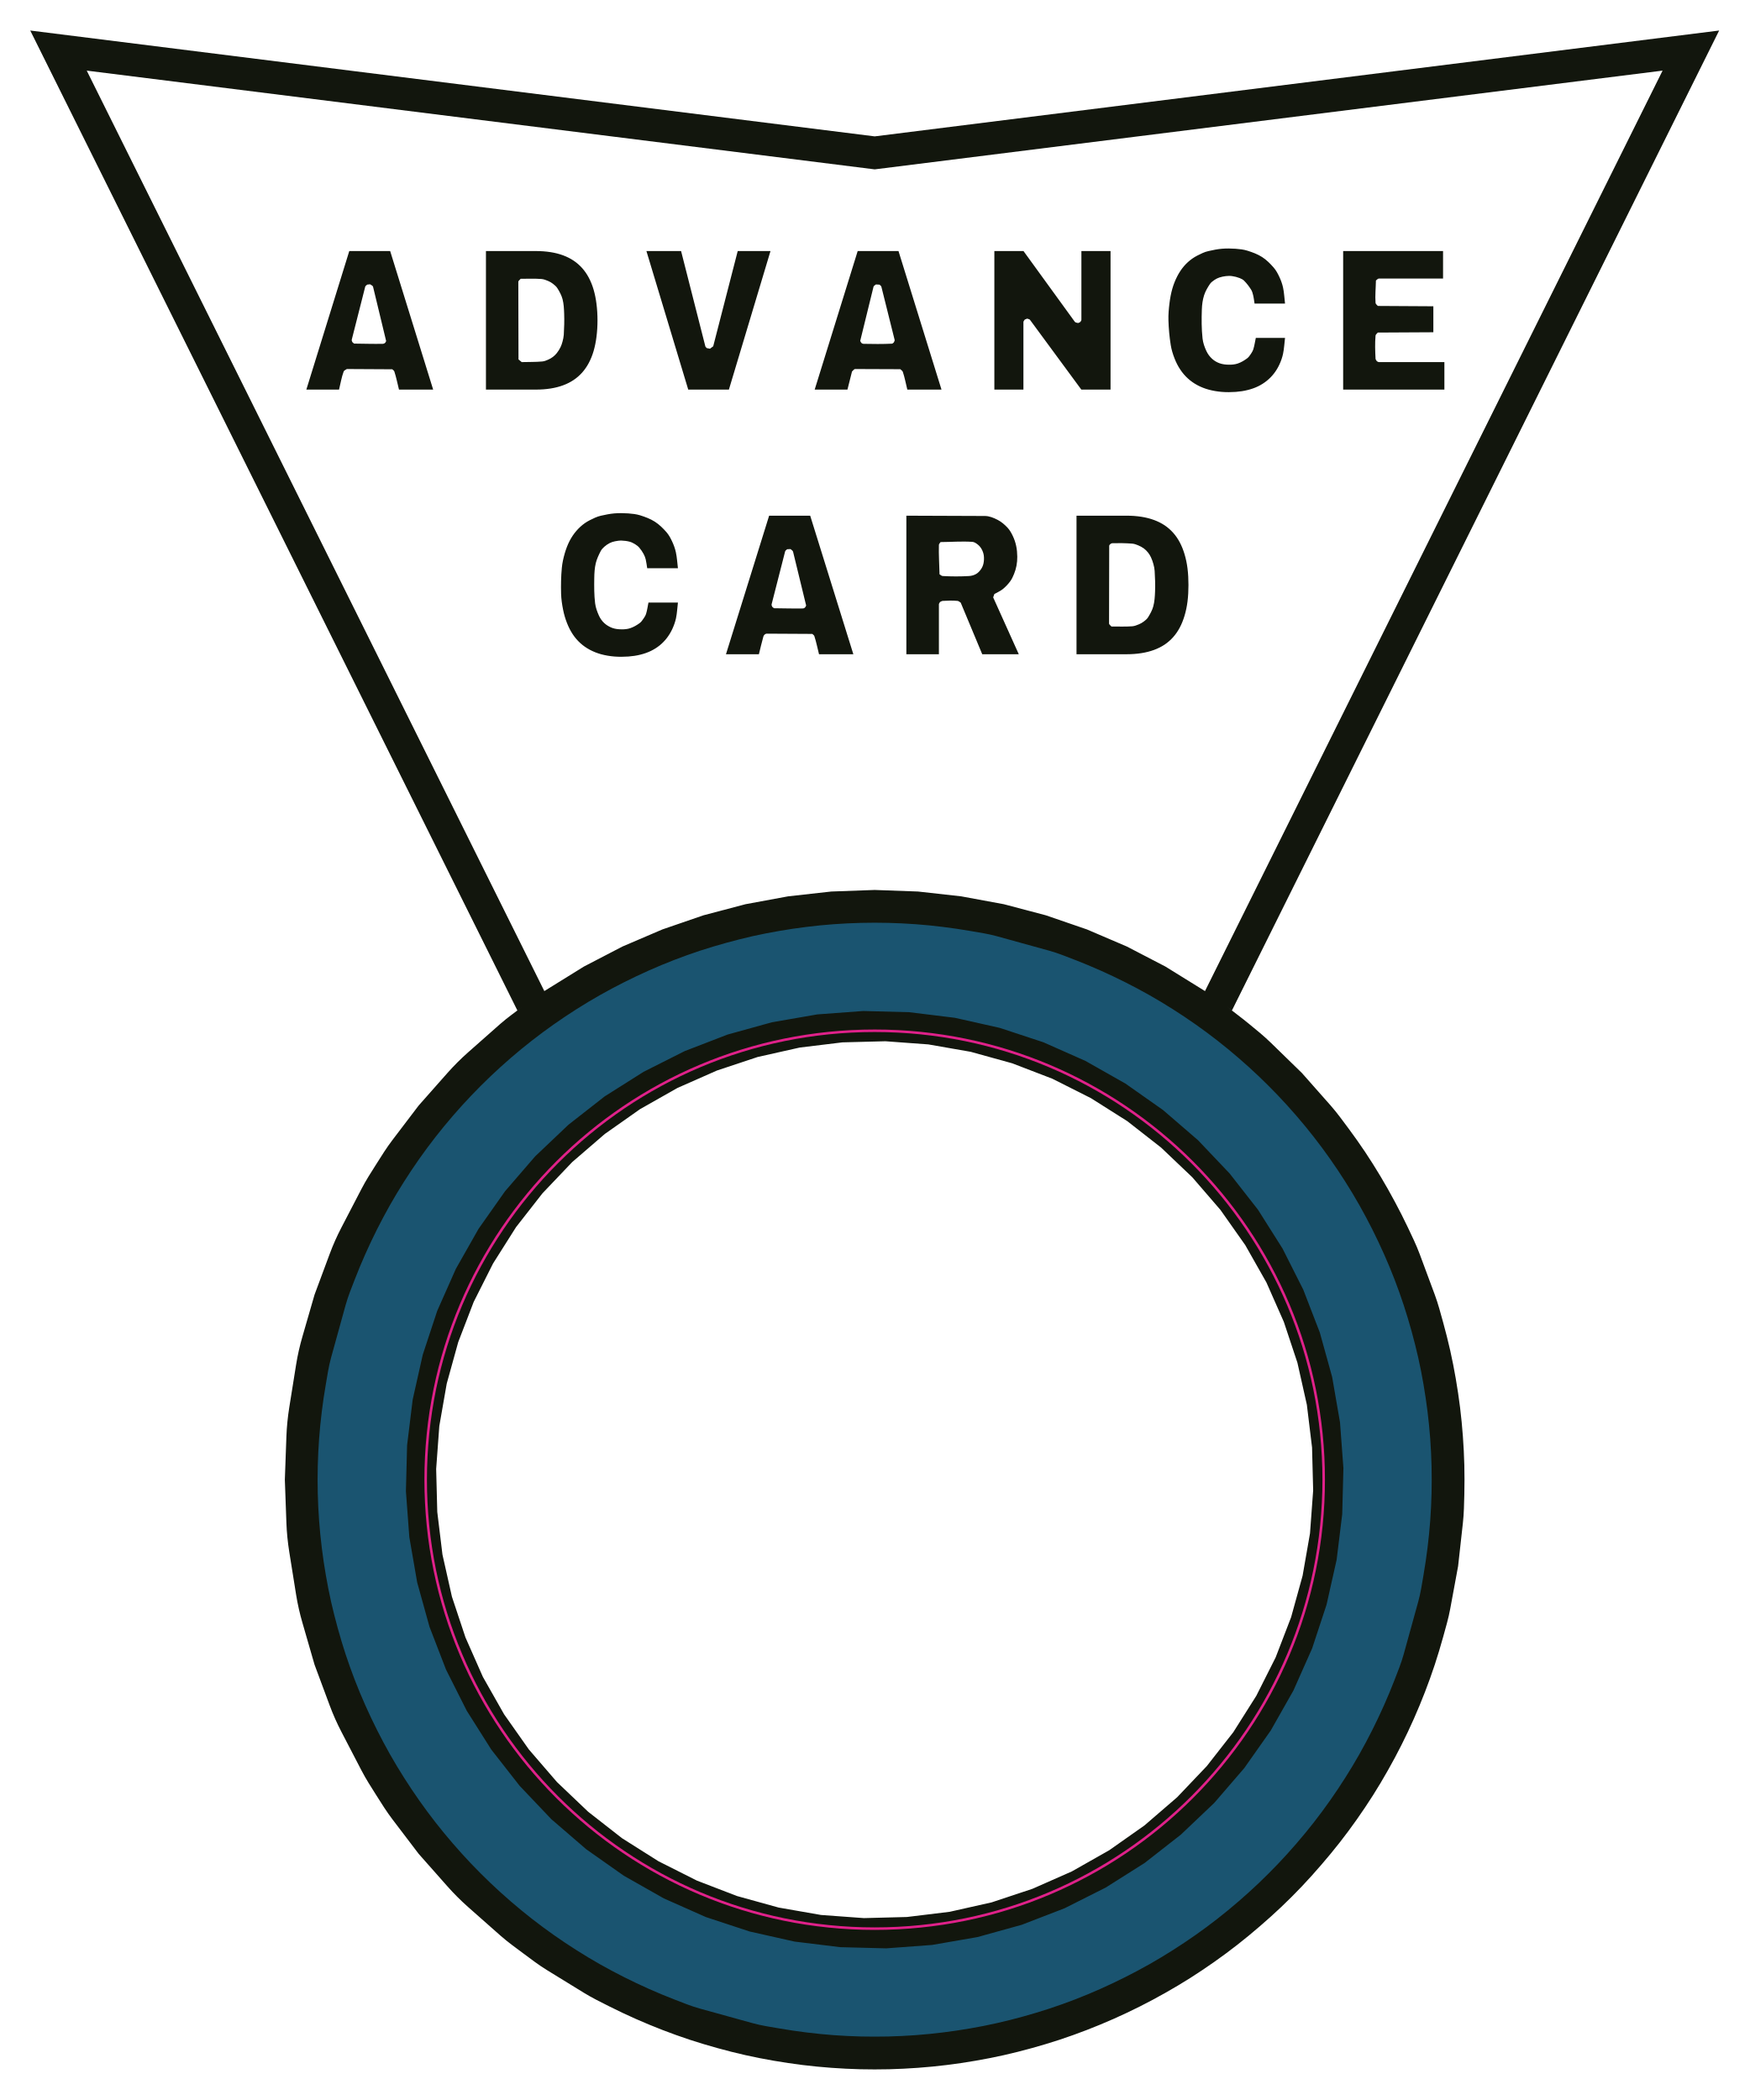
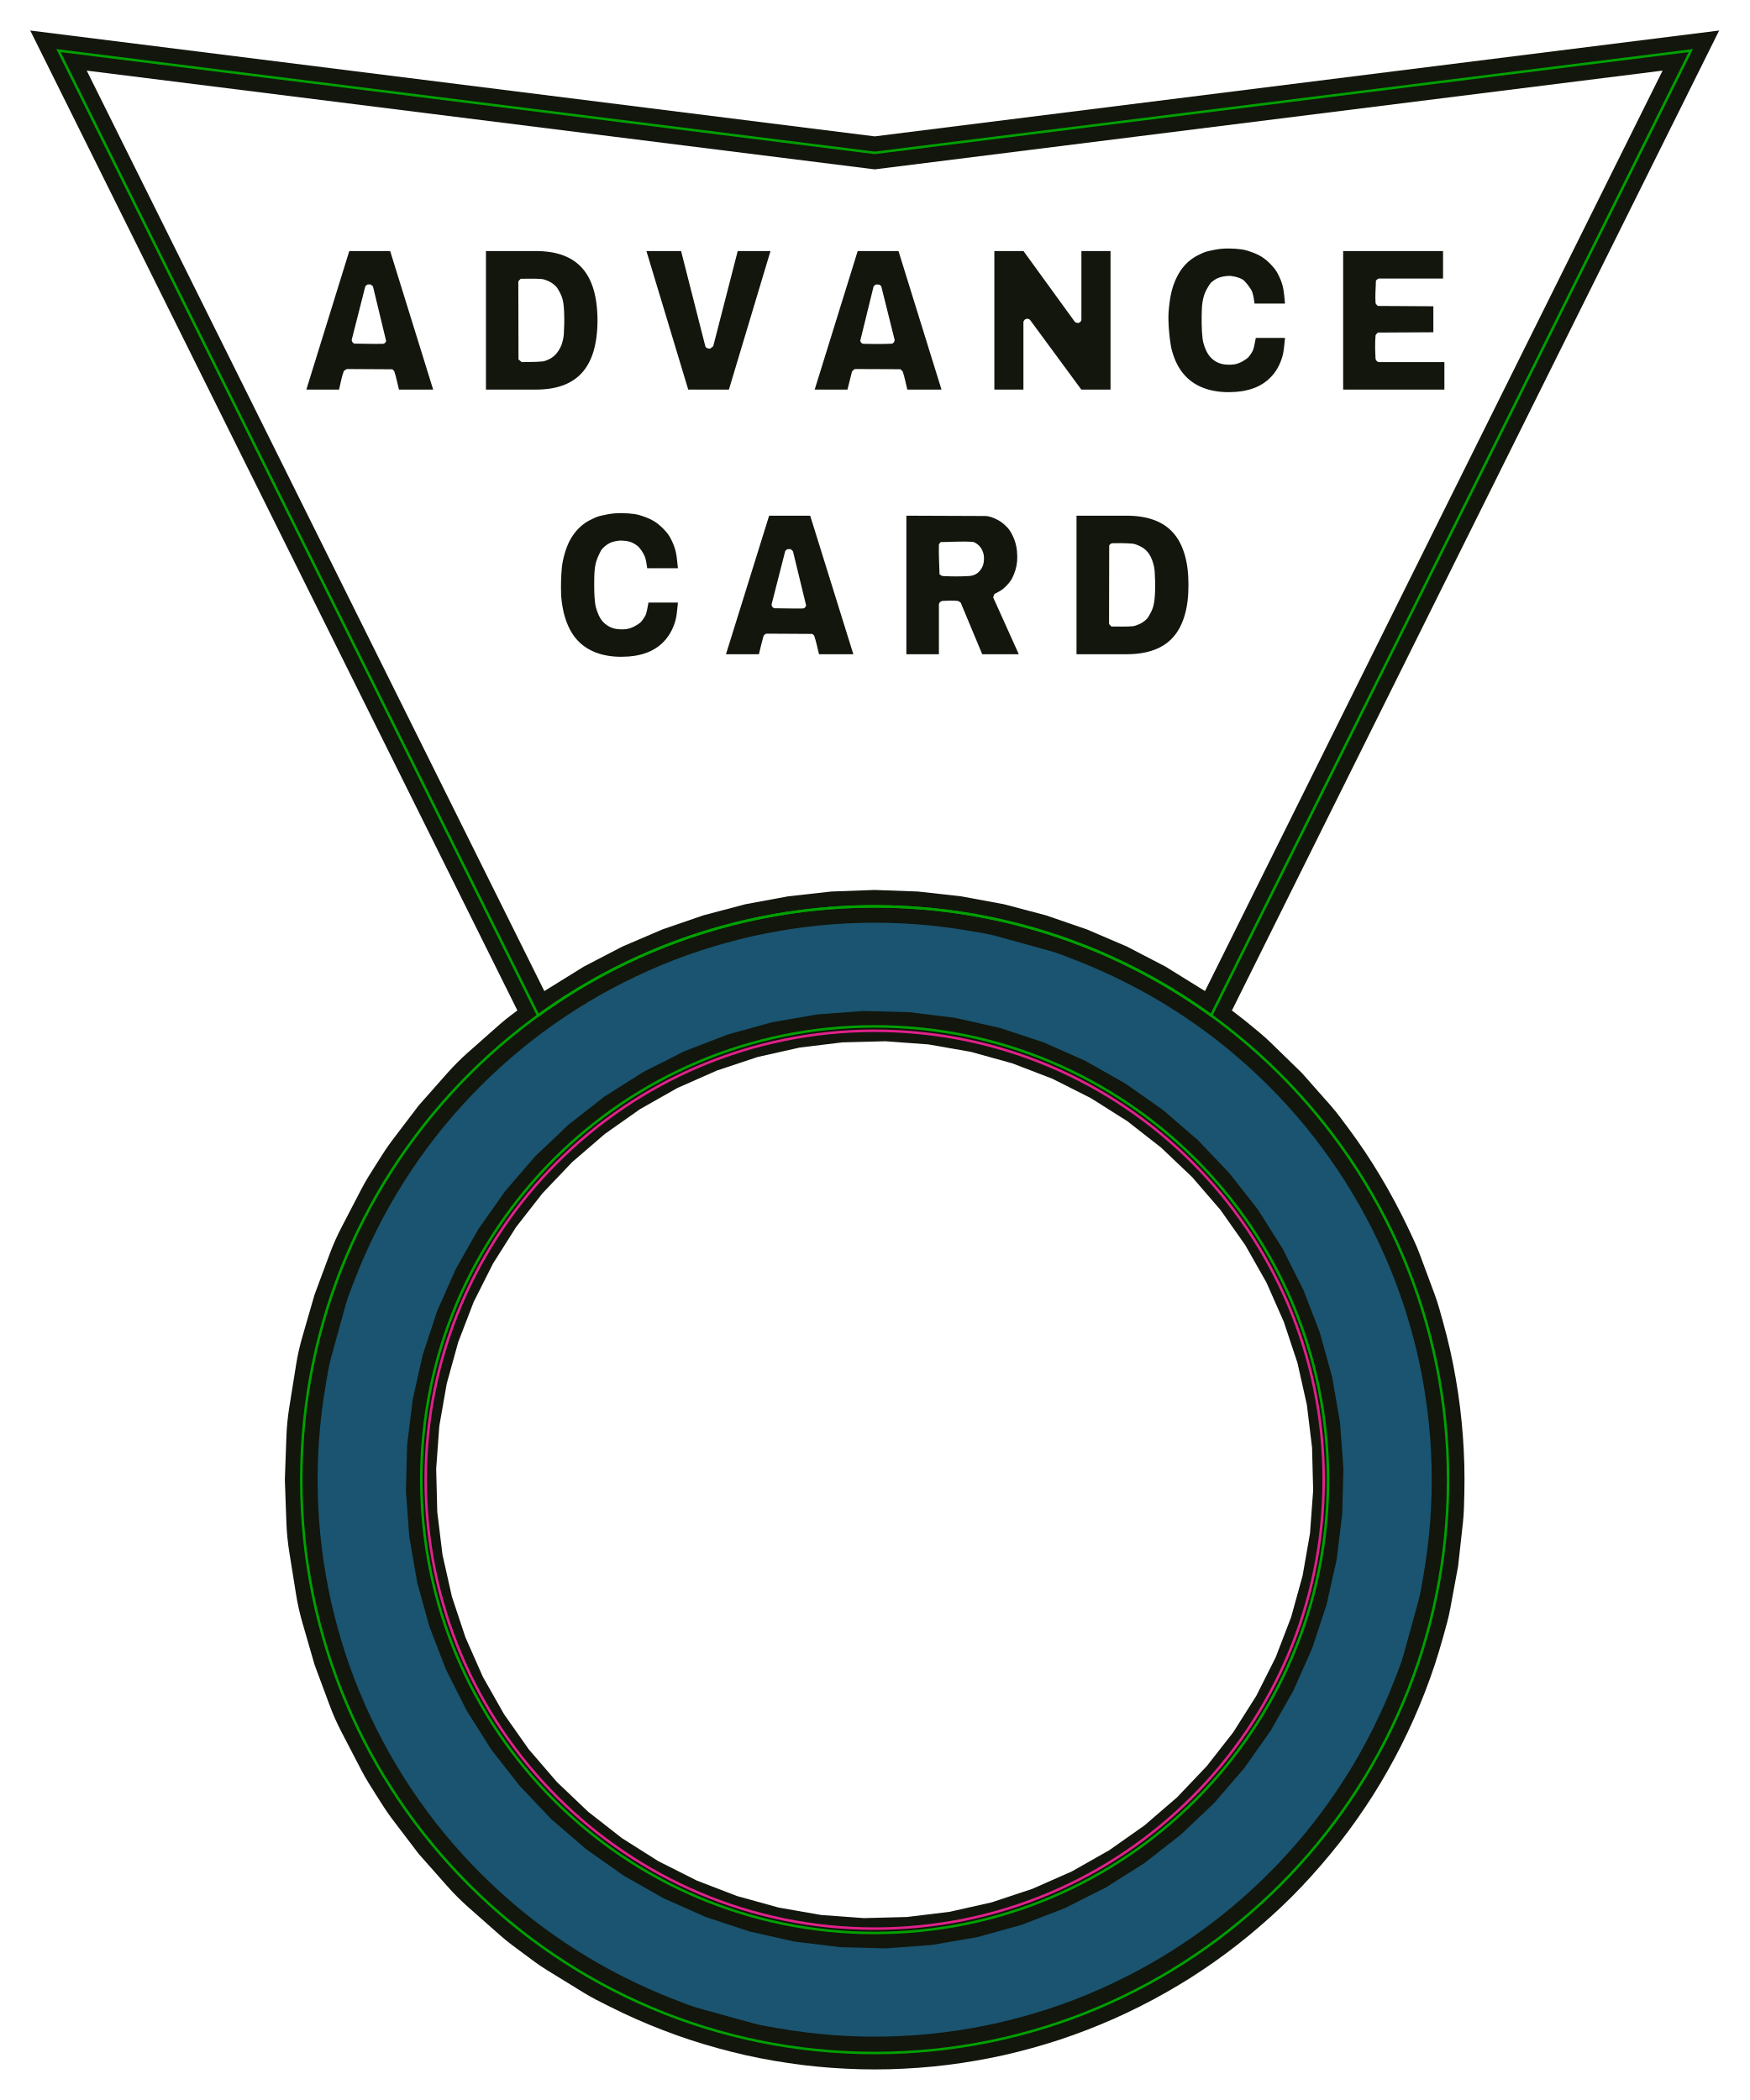
<svg xmlns="http://www.w3.org/2000/svg" width="2.313in" height="2.777in" viewBox="0 0 694.0 833.0">
  <g id="blue">
    <path fill="#1a5470" fill-rule="evenodd" d="M571.91,581.47C571.82,577.79 571.65,574.11 571.38,570.44C571.10,566.76 570.74,563.09 570.28,559.44C569.83,555.79 569.28,552.15 568.66,548.53C568.03,544.90 567.33,541.28 566.53,537.69C565.73,534.09 564.83,530.52 563.84,526.97C562.86,523.42 561.78,519.90 560.62,516.41C559.47,512.91 558.23,509.44 556.91,506.00C555.58,502.57 554.18,499.17 552.69,495.81C551.20,492.44 549.63,489.10 547.97,485.81C546.31,482.53 544.57,479.29 542.75,476.09C540.93,472.89 539.03,469.74 537.06,466.62C535.09,463.52 533.05,460.45 530.94,457.44C528.82,454.43 526.64,451.46 524.38,448.56C522.11,445.66 519.75,442.82 517.34,440.03C514.94,437.25 512.47,434.51 509.94,431.84C507.40,429.18 504.79,426.57 502.12,424.03C499.46,421.49 496.72,419.03 493.94,416.62C491.15,414.22 488.31,411.86 485.41,409.59C482.51,407.33 479.54,405.15 476.53,403.03C473.52,400.92 470.45,398.88 467.34,396.91C464.23,394.94 461.08,393.04 457.88,391.22C454.68,389.40 451.44,387.65 448.16,386.00C444.86,384.34 441.53,382.77 438.16,381.28C434.80,379.79 431.40,378.38 427.97,377.06C424.53,375.74 421.06,374.50 417.56,373.34C414.07,372.19 410.55,371.11 407.00,370.12C403.45,369.14 399.88,368.24 396.28,367.44C392.69,366.64 389.07,365.94 385.44,365.31C381.82,364.69 378.18,364.14 374.53,363.69C370.87,363.23 367.21,362.86 363.53,362.59C359.86,362.32 356.18,362.15 352.50,362.06C348.82,361.97 345.14,361.97 341.47,362.06C337.79,362.15 334.11,362.32 330.44,362.59C326.76,362.86 323.09,363.23 319.44,363.69C315.79,364.14 312.15,364.69 308.53,365.31C304.90,365.94 301.28,366.64 297.69,367.44C294.09,368.24 290.52,369.14 286.97,370.12C283.42,371.11 279.90,372.19 276.41,373.34C272.91,374.50 269.44,375.74 266.00,377.06C262.57,378.38 259.17,379.79 255.81,381.28C252.44,382.77 249.10,384.34 245.81,386.00C242.53,387.65 239.29,389.40 236.09,391.22C232.89,393.04 229.74,394.94 226.62,396.91C223.52,398.88 220.45,400.92 217.44,403.03C214.43,405.15 211.46,407.33 208.56,409.59C205.66,411.86 202.82,414.22 200.03,416.62C197.25,419.03 194.51,421.49 191.84,424.03C189.18,426.57 186.57,429.18 184.03,431.84C181.49,434.51 179.03,437.25 176.62,440.03C174.22,442.82 171.86,445.66 169.59,448.56C167.33,451.46 165.15,454.43 163.03,457.44C160.92,460.45 158.88,463.52 156.91,466.62C154.94,469.74 153.04,472.89 151.22,476.09C149.40,479.29 147.65,482.53 146.00,485.81C144.34,489.10 142.77,492.44 141.28,495.81C139.79,499.17 138.38,502.57 137.06,506.00C135.74,509.44 134.50,512.91 133.34,516.41C132.19,519.90 131.11,523.42 130.12,526.97C129.14,530.52 128.24,534.09 127.44,537.69C126.64,541.28 125.94,544.90 125.31,548.53C124.69,552.15 124.14,555.79 123.69,559.44C123.23,563.09 122.86,566.76 122.59,570.44C122.32,574.11 122.15,577.79 122.06,581.47C121.97,585.14 121.97,588.82 122.06,592.50C122.15,596.18 122.32,599.86 122.59,603.53C122.86,607.21 123.23,610.87 123.69,614.53C124.14,618.18 124.69,621.82 125.31,625.44C125.94,629.07 126.64,632.69 127.44,636.28C128.24,639.88 129.14,643.45 130.12,647.00C131.11,650.55 132.19,654.07 133.34,657.56C134.50,661.06 135.74,664.53 137.06,667.97C138.38,671.40 139.79,674.80 141.28,678.16C142.77,681.53 144.34,684.86 146.00,688.16C147.65,691.44 149.40,694.68 151.22,697.88C153.04,701.08 154.94,704.23 156.91,707.34C158.88,710.45 160.92,713.52 163.03,716.53C165.15,719.54 167.33,722.51 169.59,725.41C171.86,728.31 174.22,731.15 176.62,733.94C179.03,736.72 181.49,739.46 184.03,742.12C186.57,744.79 189.18,747.40 191.84,749.94C194.51,752.47 197.25,754.94 200.03,757.34C202.82,759.75 205.66,762.11 208.56,764.38C211.46,766.64 214.43,768.82 217.44,770.94C220.45,773.05 223.52,775.09 226.62,777.06C229.74,779.03 232.89,780.93 236.09,782.75C239.29,784.57 242.53,786.31 245.81,787.97C249.10,789.63 252.44,791.20 255.81,792.69C259.17,794.18 262.57,795.58 266.00,796.91C269.44,798.23 272.91,799.47 276.41,800.62C279.90,801.78 283.42,802.86 286.97,803.84C290.52,804.83 294.09,805.73 297.69,806.53C301.28,807.33 304.90,808.03 308.53,808.66C312.15,809.28 315.79,809.83 319.44,810.28C323.09,810.74 326.76,811.10 330.44,811.38C334.11,811.65 337.79,811.82 341.47,811.91C345.14,811.99 348.82,811.99 352.50,811.91C356.18,811.82 359.86,811.65 363.53,811.38C367.21,811.10 370.87,810.74 374.53,810.28C378.18,809.83 381.82,809.28 385.44,808.66C389.07,808.03 392.69,807.33 396.28,806.53C399.88,805.73 403.45,804.83 407.00,803.84C410.55,802.86 414.07,801.78 417.56,800.62C421.06,799.47 424.53,798.23 427.97,796.91C431.40,795.58 434.80,794.18 438.16,792.69C441.53,791.20 444.86,789.63 448.16,787.97C451.44,786.31 454.68,784.57 457.88,782.75C461.08,780.93 464.23,779.03 467.34,777.06C470.45,775.09 473.52,773.05 476.53,770.94C479.54,768.82 482.51,766.64 485.41,764.38C488.31,762.11 491.15,759.75 493.94,757.34C496.72,754.94 499.46,752.47 502.12,749.94C504.79,747.40 507.40,744.79 509.94,742.12C512.47,739.46 514.94,736.72 517.34,733.94C519.75,731.15 522.11,728.31 524.38,725.41C526.64,722.51 528.82,719.54 530.94,716.53C533.05,713.52 535.09,710.45 537.06,707.34C539.03,704.23 540.93,701.08 542.75,697.88C544.57,694.68 546.31,691.44 547.97,688.16C549.63,684.86 551.20,681.53 552.69,678.16C554.18,674.80 555.58,671.40 556.91,667.97C558.23,664.53 559.47,661.06 560.62,657.56C561.78,654.07 562.86,650.55 563.84,647.00C564.83,643.45 565.73,639.88 566.53,636.28C567.33,632.69 568.03,629.07 568.66,625.44C569.28,621.82 569.83,618.18 570.28,614.53C570.74,610.87 571.10,607.21 571.38,603.53C571.65,599.86 571.82,596.18 571.91,592.50C571.99,588.82 571.99,585.14 571.91,581.47Z M528.94,591.44L527.62,609.25L524.56,626.88L519.81,644.06L513.38,660.75L505.34,676.69L495.78,691.78L484.78,705.88L472.47,718.81L458.97,730.47L444.34,740.75L428.81,749.56L412.50,756.78L395.53,762.41L378.09,766.31L360.38,768.50L342.53,768.94L324.72,767.62L307.09,764.56L289.91,759.81L273.22,753.38L257.28,745.34L242.19,735.78L228.09,724.78L215.16,712.47L203.50,698.97L193.22,684.34L184.41,668.81L177.19,652.50L171.56,635.53L167.66,618.09L165.47,600.38L165.03,582.53L166.34,564.72L169.41,547.09L174.16,529.91L180.59,513.22L188.62,497.28L198.19,482.19L209.19,468.09L221.50,455.16L235.00,443.50L249.62,433.22L265.16,424.41L281.47,417.19L298.44,411.56L315.88,407.66L333.59,405.47L351.44,405.03L369.25,406.34L386.88,409.41L404.06,414.16L420.75,420.59L436.69,428.62L451.78,438.19L465.88,449.19L478.81,461.50L490.47,475.00L500.75,489.62L509.56,505.16L516.78,521.47L522.41,538.44L526.31,555.88L528.50,573.59L528.94,591.44Z" />
  </g>
  <g id="black">
    <path fill="#12160d" fill-rule="evenodd" d="M121.53,154.47L134.50,154.47C135.11,152.07 135.47,149.59 136.34,147.28C136.53,146.79 137.18,146.64 137.59,146.31L155.62,146.41C155.90,146.70 156.31,146.90 156.44,147.28C157.21,149.63 157.67,152.07 158.28,154.47L171.84,154.47L154.78,99.50L138.56,99.50L121.53,154.47Z M146.84,112.69C147.23,113.02 147.88,113.19 148.00,113.69L153.19,135.22C153.03,135.47 152.95,135.78 152.72,135.97C152.49,136.16 152.18,136.31 151.88,136.31C148.08,136.39 144.29,136.25 140.50,136.22C140.25,136.00 139.92,135.85 139.75,135.56C139.59,135.28 139.48,134.91 139.56,134.59L144.88,113.66C144.97,113.28 145.42,113.09 145.69,112.81L146.84,112.69Z M227.56,103.31C226.28,102.45 224.88,101.76 223.44,101.22C221.83,100.62 220.16,100.21 218.47,99.94C216.53,99.63 214.56,99.50 212.59,99.50L192.78,99.50L192.78,154.47L212.59,154.47C214.56,154.47 216.53,154.34 218.47,154.03C220.16,153.76 221.83,153.35 223.44,152.75C224.88,152.21 226.28,151.52 227.56,150.66C228.80,149.83 229.94,148.83 230.94,147.72C231.96,146.57 232.84,145.29 233.56,143.94C234.36,142.44 234.99,140.85 235.47,139.22C236.01,137.38 236.38,135.49 236.62,133.59C236.90,131.41 237.03,129.20 237.03,127.00C237.03,124.79 236.90,122.57 236.62,120.38C236.38,118.48 236.01,116.59 235.47,114.75C234.99,113.12 234.36,111.53 233.56,110.03C232.84,108.68 231.96,107.39 230.94,106.25C229.94,105.14 228.80,104.14 227.56,103.31Z M215.12,143.31C212.42,143.56 209.69,143.48 206.97,143.56L205.69,142.50L205.62,111.75C205.62,111.23 206.25,110.92 206.56,110.50C209.31,110.53 212.07,110.37 214.81,110.59C215.73,110.67 216.62,111.02 217.47,111.38C218.15,111.66 218.80,112.04 219.38,112.50C220.02,113.01 220.69,113.55 221.12,114.25C221.97,115.60 222.75,117.03 223.16,118.56C223.66,120.45 223.74,122.43 223.81,124.38C223.91,127.16 223.82,129.94 223.66,132.72C223.60,133.63 223.39,134.53 223.16,135.41C222.95,136.19 222.70,136.96 222.34,137.69C221.94,138.51 221.44,139.28 220.88,140.00C220.44,140.55 219.93,141.04 219.38,141.47C218.79,141.92 218.15,142.30 217.47,142.59C216.72,142.92 215.94,143.24 215.12,143.31Z M273.03,154.47L289.16,154.47L305.66,99.50L292.66,99.50L282.94,137.28L281.66,138.25L280.38,138.00C280.19,137.76 279.89,137.58 279.81,137.28L270.19,99.50L256.44,99.50L273.03,154.47Z M231.66,790.59C234.92,792.60 238.36,794.28 241.78,796.00C245.20,797.72 248.66,799.36 252.16,800.91C255.66,802.46 259.20,803.93 262.78,805.31C266.35,806.69 269.96,807.99 273.59,809.19C277.22,810.38 280.88,811.48 284.56,812.50C288.26,813.52 291.98,814.47 295.72,815.31C299.45,816.15 303.20,816.88 306.97,817.53C310.75,818.18 314.54,818.75 318.34,819.22C322.15,819.69 325.96,820.06 329.78,820.34C333.60,820.62 337.42,820.81 341.25,820.91C345.07,821.00 348.90,821.00 352.72,820.91C356.55,820.81 360.37,820.62 364.19,820.34C368.01,820.06 371.82,819.69 375.62,819.22C379.43,818.75 383.22,818.18 387.00,817.53C390.77,816.88 394.52,816.15 398.25,815.31C401.99,814.47 405.71,813.52 409.41,812.50C413.09,811.48 416.75,810.38 420.38,809.19C424.01,807.99 427.62,806.69 431.19,805.31C434.76,803.93 438.31,802.46 441.81,800.91C445.31,799.36 448.77,797.72 452.19,796.00C455.61,794.28 458.98,792.48 462.31,790.59C465.65,788.71 468.95,786.74 472.19,784.69C475.42,782.64 478.59,780.51 481.72,778.31C484.85,776.11 487.92,773.83 490.94,771.47C493.96,769.11 496.91,766.66 499.81,764.16C502.71,761.66 505.57,759.10 508.34,756.47C511.12,753.83 513.83,751.12 516.47,748.34C519.10,745.57 521.66,742.71 524.16,739.81C526.66,736.91 529.11,733.96 531.47,730.94C533.83,727.92 536.11,724.85 538.31,721.72C540.51,718.59 542.64,715.42 544.69,712.19C546.74,708.95 548.71,705.65 550.59,702.31C552.48,698.98 554.28,695.61 556.00,692.19C557.72,688.77 559.36,685.31 560.91,681.81C562.46,678.31 563.93,674.76 565.31,671.19C566.69,667.62 567.99,664.01 569.19,660.38C570.38,656.75 571.48,653.09 572.50,649.41C573.52,645.71 574.62,642.02 575.31,638.25L578.44,621.31L580.34,604.19C580.77,600.38 580.81,596.55 580.91,592.72C581.00,588.90 581.00,585.07 580.91,581.25C580.81,577.42 580.62,573.60 580.34,569.78C580.06,565.96 579.69,562.15 579.22,558.34C578.75,554.54 578.18,550.75 577.53,546.97C576.88,543.20 576.15,539.45 575.31,535.72C574.47,531.98 573.52,528.26 572.50,524.56C571.48,520.88 570.52,517.17 569.19,513.59L563.19,497.44C561.85,493.85 560.17,490.40 558.53,486.94C556.89,483.48 555.15,480.06 553.34,476.69C551.54,473.31 549.65,469.98 547.69,466.69C545.72,463.40 543.69,460.15 541.56,456.97C539.44,453.79 537.22,450.67 534.94,447.59C532.65,444.52 530.41,441.40 527.88,438.53L516.47,425.62L504.12,413.59C501.39,410.92 498.40,408.52 495.44,406.09C492.48,403.66 489.40,401.39 486.38,399.03L488.72,400.81L682.00,12.00L347.00,54.00L12.00,12.00L205.25,400.81L207.59,399.03C204.57,401.39 201.40,403.56 198.53,406.09L185.62,417.50C182.76,420.04 180.04,422.76 177.50,425.62L166.09,438.53L155.66,452.25C153.34,455.29 151.33,458.55 149.28,461.78C147.23,465.02 145.14,468.25 143.38,471.66L135.44,486.94C133.67,490.34 132.11,493.85 130.78,497.44L124.78,513.59L120.00,530.12C118.93,533.81 118.07,537.56 117.47,541.34L114.75,558.34C114.15,562.13 113.76,565.95 113.62,569.78L113.00,587.00L113.62,604.19C113.76,608.02 114.15,611.84 114.75,615.62L117.47,632.62C118.07,636.41 118.93,640.16 120.00,643.84L124.78,660.38L130.78,676.53C132.11,680.12 133.67,683.63 135.44,687.03L143.38,702.31C145.14,705.72 147.23,708.95 149.28,712.19C151.33,715.42 153.34,718.68 155.66,721.72L166.09,735.44L177.50,748.34C180.04,751.21 182.76,753.93 185.62,756.47L198.53,767.88C201.40,770.41 204.52,772.65 207.59,774.94C210.67,777.22 213.71,779.56 216.97,781.56L231.66,790.59Z M659.56,27.91L478.03,393.12L462.31,383.38L447.03,375.44L431.19,368.66L414.91,363.06L398.25,358.66L381.31,355.53L364.19,353.62L347.00,353.00L329.78,353.62L312.66,355.53L295.72,358.66L279.06,363.06L262.78,368.66L246.94,375.44L231.66,383.38L215.94,393.12L34.41,27.91L347.00,67.09L659.56,27.91Z M566.31,614.03C565.87,617.63 565.33,621.21 564.72,624.78C564.11,628.34 563.59,631.93 562.62,635.41L556.84,656.31C555.88,659.80 554.49,663.16 553.19,666.53C551.89,669.90 550.50,673.23 549.03,676.53C547.56,679.84 546.00,683.11 544.38,686.34C542.75,689.57 541.06,692.76 539.28,695.91C537.50,699.06 535.63,702.16 533.69,705.22C531.75,708.28 529.74,711.29 527.66,714.25C525.58,717.20 523.44,720.10 521.22,722.94C518.99,725.80 516.68,728.60 514.31,731.34C511.95,734.08 509.52,736.76 507.03,739.38C504.54,741.99 501.99,744.54 499.38,747.03C496.76,749.52 494.08,751.95 491.34,754.31C488.60,756.68 485.80,758.99 482.94,761.22C480.10,763.44 477.20,765.58 474.25,767.66C471.29,769.74 468.28,771.75 465.22,773.69C462.16,775.63 459.06,777.50 455.91,779.28C452.76,781.06 449.57,782.75 446.34,784.38C443.11,786.00 439.84,787.56 436.53,789.03C433.23,790.50 429.90,791.89 426.53,793.19C423.16,794.49 419.75,795.71 416.31,796.84C412.88,797.97 409.42,799.01 405.94,799.97C402.45,800.93 398.94,801.83 395.41,802.62C391.88,803.42 388.34,804.11 384.78,804.72C381.21,805.33 377.63,805.87 374.03,806.31C370.45,806.75 366.85,807.11 363.25,807.38C359.64,807.64 356.02,807.82 352.41,807.91C348.79,807.99 345.18,807.99 341.56,807.91C337.94,807.82 334.33,807.64 330.72,807.38C327.12,807.11 323.52,806.75 319.94,806.31C316.34,805.87 312.76,805.33 309.19,804.72C305.63,804.11 302.04,803.59 298.56,802.62L277.66,796.84C274.17,795.88 270.81,794.49 267.44,793.19C264.07,791.89 260.74,790.50 257.44,789.03C254.13,787.56 250.86,786.00 247.62,784.38C244.40,782.75 241.21,781.06 238.06,779.28C234.91,777.50 231.81,775.63 228.75,773.69C225.69,771.75 222.68,769.74 219.72,767.66C216.77,765.58 213.87,763.44 211.03,761.22C208.17,758.99 205.37,756.68 202.62,754.31C199.89,751.95 197.21,749.52 194.59,747.03C191.98,744.54 189.43,741.99 186.94,739.38C184.45,736.76 182.02,734.08 179.66,731.34C177.29,728.60 174.98,725.80 172.75,722.94C170.53,720.10 168.39,717.20 166.31,714.25C164.23,711.29 162.22,708.28 160.28,705.22C158.34,702.16 156.47,699.06 154.69,695.91C152.91,692.76 151.22,689.57 149.59,686.34C147.97,683.11 146.41,679.84 144.94,676.53C143.47,673.23 142.08,669.90 140.78,666.53C139.48,663.16 138.26,659.75 137.12,656.31C136.00,652.88 134.96,649.42 134.00,645.94C133.04,642.45 132.14,638.94 131.34,635.41C130.55,631.88 129.86,628.34 129.25,624.78C128.63,621.21 128.10,617.63 127.66,614.03C127.21,610.45 126.86,606.85 126.59,603.25C126.33,599.64 126.15,596.02 126.06,592.41C125.97,588.79 125.97,585.18 126.06,581.56C126.15,577.94 126.33,574.33 126.59,570.72C126.86,567.12 127.21,563.52 127.66,559.94C128.10,556.34 128.63,552.76 129.25,549.19C129.86,545.63 130.38,542.04 131.34,538.56L137.12,517.66C138.09,514.17 139.48,510.81 140.78,507.44C142.08,504.07 143.47,500.74 144.94,497.44C146.41,494.13 147.97,490.86 149.59,487.62C151.22,484.40 152.91,481.21 154.69,478.06C156.47,474.91 158.34,471.81 160.28,468.75C162.22,465.69 164.23,462.68 166.31,459.72C168.39,456.77 170.53,453.87 172.75,451.03C174.98,448.17 177.29,445.37 179.66,442.62C182.02,439.89 184.45,437.21 186.94,434.59C189.43,431.98 191.98,429.43 194.59,426.94C197.21,424.45 199.89,422.02 202.62,419.66C205.37,417.29 208.17,414.98 211.03,412.75C213.87,410.53 216.77,408.39 219.72,406.31C222.68,404.23 225.69,402.22 228.75,400.28C231.81,398.34 234.91,396.47 238.06,394.69C241.21,392.91 244.40,391.22 247.62,389.59C250.86,387.97 254.13,386.41 257.44,384.94C260.74,383.47 264.07,382.08 267.44,380.78C270.81,379.48 274.22,378.26 277.66,377.12C281.09,376.00 284.55,374.96 288.03,374.00C291.52,373.04 295.03,372.14 298.56,371.34C302.08,370.55 305.63,369.86 309.19,369.25C312.76,368.63 316.34,368.10 319.94,367.66C323.52,367.21 327.12,366.86 330.72,366.59C334.33,366.33 337.94,366.15 341.56,366.06C345.18,365.97 348.79,365.97 352.41,366.06C356.02,366.15 359.64,366.33 363.25,366.59C366.85,366.86 370.45,367.21 374.03,367.66C377.63,368.10 381.21,368.63 384.78,369.25C388.34,369.86 391.93,370.38 395.41,371.34L416.31,377.12C419.80,378.09 423.16,379.48 426.53,380.78C429.90,382.08 433.23,383.47 436.53,384.94C439.84,386.41 443.11,387.97 446.34,389.59C449.57,391.22 452.76,392.91 455.91,394.69C459.06,396.47 462.16,398.34 465.22,400.28C468.28,402.22 471.29,404.23 474.25,406.31C477.20,408.39 480.10,410.53 482.94,412.75C485.80,414.98 488.60,417.29 491.34,419.66C494.08,422.02 496.76,424.45 499.38,426.94C501.99,429.43 504.54,431.98 507.03,434.59C509.52,437.21 511.95,439.89 514.31,442.62C516.68,445.37 518.99,448.17 521.22,451.03C523.44,453.87 525.58,456.77 527.66,459.72C529.74,462.68 531.75,465.69 533.69,468.75C535.63,471.81 537.50,474.91 539.28,478.06C541.06,481.21 542.75,484.40 544.38,487.62C546.00,490.86 547.56,494.13 549.03,497.44C550.50,500.74 551.89,504.07 553.19,507.44C554.49,510.81 555.71,514.22 556.84,517.66C557.97,521.09 559.01,524.55 559.97,528.03C560.93,531.52 561.83,535.03 562.62,538.56C563.42,542.08 564.11,545.63 564.72,549.19C565.33,552.76 565.87,556.34 566.31,559.94C566.75,563.52 567.11,567.12 567.38,570.72C567.64,574.33 567.82,577.94 567.91,581.56C567.99,585.18 567.99,588.79 567.91,592.41C567.82,596.02 567.64,599.64 567.38,603.25C567.11,606.85 566.75,610.45 566.31,614.03Z M288.00,259.47L301.06,259.47C301.66,257.12 302.17,254.76 302.84,252.44C302.93,252.14 303.11,251.86 303.34,251.66C303.57,251.46 303.86,251.31 304.16,251.31L322.25,251.41C322.52,251.70 322.94,251.90 323.06,252.28C323.84,254.63 324.29,257.07 324.91,259.47L338.53,259.47L321.41,204.50L305.12,204.50L288.00,259.47Z M313.62,217.75C313.96,218.10 314.51,218.34 314.62,218.81L319.81,240.16C319.64,240.44 319.53,240.78 319.28,241.00C319.07,241.19 318.78,241.31 318.50,241.31C314.69,241.38 310.88,241.25 307.06,241.22C306.81,241.00 306.48,240.85 306.31,240.56C306.15,240.28 306.04,239.91 306.12,239.59L311.47,218.66C311.57,218.28 312.01,218.09 312.28,217.81L313.62,217.75Z M259.78,206.88C257.99,205.73 255.94,204.98 253.91,204.34C252.41,203.88 250.82,203.71 249.25,203.59C247.41,203.46 245.56,203.44 243.72,203.59C241.94,203.74 240.18,204.11 238.44,204.50C237.63,204.68 236.84,204.94 236.09,205.28C234.69,205.93 233.26,206.58 232.00,207.47C230.75,208.35 229.62,209.40 228.62,210.56C227.59,211.76 226.70,213.09 225.97,214.50C225.17,216.05 224.55,217.70 224.06,219.38C223.51,221.28 223.06,223.24 222.88,225.22C222.56,228.63 222.49,232.07 222.59,235.50C222.66,237.61 222.96,239.71 223.38,241.78C223.74,243.60 224.26,245.40 224.94,247.12C225.55,248.67 226.30,250.18 227.22,251.56C228.07,252.84 229.08,254.03 230.22,255.06C231.35,256.09 232.62,256.97 233.97,257.69C235.38,258.45 236.89,259.04 238.44,259.47C240.16,259.94 241.94,260.23 243.72,260.38C245.58,260.53 247.45,260.51 249.31,260.38C250.93,260.26 252.55,260.02 254.12,259.62C255.53,259.27 256.91,258.79 258.22,258.16C259.45,257.56 260.62,256.83 261.69,255.97C262.74,255.12 263.70,254.13 264.53,253.06C265.38,251.96 266.10,250.76 266.69,249.50C267.32,248.14 267.84,246.72 268.16,245.25C268.60,243.19 268.68,241.06 268.94,238.97L257.25,238.97C256.94,240.45 256.76,241.96 256.31,243.41C256.10,244.11 255.70,244.74 255.28,245.34C254.84,245.99 254.38,246.67 253.75,247.12C252.62,247.95 251.39,248.67 250.06,249.12C248.94,249.51 247.72,249.61 246.53,249.59C245.30,249.58 244.03,249.45 242.88,249.03C241.71,248.60 240.60,247.94 239.69,247.09C238.81,246.29 238.12,245.27 237.62,244.19C236.91,242.63 236.31,240.98 236.09,239.28C235.68,235.96 235.70,232.60 235.75,229.25C235.78,227.28 235.89,225.29 236.34,223.38C236.75,221.68 237.51,220.08 238.31,218.53C238.65,217.88 239.17,217.33 239.72,216.84C240.36,216.27 241.08,215.77 241.84,215.38C242.51,215.03 243.24,214.81 243.97,214.66C244.85,214.47 245.76,214.35 246.66,214.38C247.73,214.41 248.81,214.56 249.84,214.84C250.59,215.05 251.28,215.41 251.94,215.81C252.54,216.19 253.13,216.62 253.59,217.16C254.27,217.94 254.85,218.81 255.34,219.72C255.71,220.38 255.97,221.11 256.16,221.84C256.44,222.99 256.55,224.18 256.75,225.34L268.94,225.34C268.67,223.23 268.58,221.08 268.12,219.00C267.80,217.51 267.27,216.07 266.62,214.69C266.02,213.40 265.34,212.13 264.41,211.06C263.04,209.50 261.53,208.00 259.78,206.88Z M323.19,154.47L336.19,154.47L338.00,147.28C338.43,146.96 338.75,146.31 339.28,146.31L357.16,146.38C357.49,146.73 358.00,146.98 358.16,147.44C358.94,149.72 359.34,152.12 359.94,154.47L373.50,154.47L356.44,99.50L340.25,99.50L323.19,154.47Z M347.50,112.75L348.94,112.84C349.18,113.12 349.57,113.33 349.66,113.69L354.91,134.75C354.99,135.09 354.70,135.42 354.59,135.75C354.34,135.92 354.14,136.24 353.84,136.25C350.09,136.43 346.32,136.39 342.56,136.31C342.28,136.31 341.99,136.19 341.78,136.00C341.53,135.78 341.43,135.44 341.25,135.16L346.53,113.66C346.64,113.23 347.18,113.05 347.50,112.75Z M394.47,154.47L406.00,154.47L406.00,127.69C406.00,127.31 406.35,127.02 406.53,126.69L407.47,126.31C407.85,126.48 408.38,126.47 408.62,126.81L428.97,154.47L440.56,154.47L440.56,99.50L429.00,99.50L429.00,126.72C429.00,127.05 428.80,127.39 428.56,127.62C428.33,127.86 427.98,127.92 427.69,128.06C427.25,127.90 426.65,127.94 426.38,127.56L406.03,99.50L394.47,99.50L394.47,154.47Z M532.84,99.50L532.84,154.47L573.00,154.47L573.00,143.56L547.03,143.56C546.74,143.56 546.49,143.33 546.22,143.22C546.04,142.89 545.71,142.60 545.69,142.22C545.53,139.17 545.42,136.10 545.69,133.06C545.73,132.56 546.29,132.25 546.59,131.84L568.62,131.72L568.62,121.41L546.59,121.28C546.29,120.88 545.73,120.57 545.69,120.06C545.47,117.11 545.79,114.15 545.84,111.19C546.24,110.93 546.56,110.41 547.03,110.41L572.47,110.41L572.47,99.50L532.84,99.50Z M500.69,101.88C498.89,100.72 496.85,99.98 494.81,99.34C493.32,98.88 491.75,98.71 490.19,98.59C488.36,98.46 486.51,98.44 484.69,98.59C482.92,98.74 481.17,99.11 479.44,99.50C478.63,99.68 477.84,99.93 477.09,100.28C475.70,100.93 474.29,101.58 473.03,102.47C471.79,103.34 470.64,104.38 469.66,105.53C468.63,106.74 467.76,108.09 467.03,109.50C466.23,111.05 465.58,112.69 465.09,114.38C464.54,116.28 464.18,118.25 463.94,120.22C463.66,122.47 463.46,124.74 463.53,127.00C463.63,130.27 463.92,133.55 464.44,136.78C464.73,138.62 465.29,140.42 465.97,142.16C466.57,143.70 467.33,145.19 468.25,146.56C469.10,147.84 470.11,149.03 471.25,150.06C472.37,151.08 473.63,151.97 474.97,152.69C476.38,153.45 477.89,154.04 479.44,154.47C481.15,154.94 482.92,155.23 484.69,155.38C486.54,155.53 488.40,155.51 490.25,155.38C491.86,155.26 493.47,155.02 495.03,154.62C496.44,154.27 497.82,153.79 499.12,153.16C500.35,152.56 501.51,151.82 502.56,150.97C503.62,150.12 504.58,149.13 505.41,148.06C506.26,146.96 506.98,145.76 507.56,144.50C508.19,143.14 508.69,141.71 509.00,140.25C509.43,138.19 509.52,136.06 509.78,133.97L498.19,133.97C497.86,135.45 497.67,136.96 497.22,138.41C497.00,139.10 496.63,139.74 496.22,140.34C495.78,140.99 495.32,141.66 494.69,142.12C493.56,142.94 492.35,143.68 491.03,144.12C489.90,144.51 488.67,144.61 487.47,144.59C486.25,144.58 485.00,144.44 483.84,144.03C482.73,143.64 481.68,143.02 480.81,142.22C479.89,141.37 479.12,140.32 478.59,139.19C477.86,137.61 477.25,135.92 477.06,134.19C476.64,130.37 476.65,126.50 476.78,122.66C476.85,120.78 477.09,118.88 477.66,117.09C478.17,115.47 479.05,113.97 480.00,112.56C480.45,111.90 481.13,111.42 481.78,110.97C482.38,110.56 483.03,110.23 483.72,110.00C484.56,109.72 485.43,109.54 486.31,109.44C487.13,109.35 487.97,109.32 488.78,109.44C489.80,109.58 490.82,109.84 491.78,110.22C492.44,110.47 493.10,110.81 493.59,111.31C494.64,112.37 495.55,113.58 496.34,114.84C496.74,115.48 496.95,116.24 497.12,116.97C497.40,118.08 497.50,119.22 497.69,120.34L509.78,120.34C509.52,118.23 509.45,116.08 509.00,114.00C508.68,112.51 508.15,111.07 507.50,109.69C506.90,108.40 506.21,107.13 505.28,106.06C503.92,104.50 502.43,102.99 500.69,101.88Z M404.16,259.47L394.00,236.91L394.47,235.59C395.57,234.95 396.78,234.46 397.78,233.66C398.89,232.77 399.87,231.73 400.72,230.59C401.39,229.70 401.86,228.66 402.28,227.62C402.71,226.57 403.04,225.46 403.25,224.34C403.47,223.17 403.58,221.97 403.56,220.78C403.54,219.34 403.43,217.88 403.12,216.47C402.83,215.11 402.38,213.78 401.78,212.53C401.22,211.35 400.56,210.17 399.66,209.22C398.53,208.02 397.24,206.91 395.78,206.16C394.22,205.35 392.50,204.63 390.75,204.62L359.56,204.50L359.56,259.47L372.47,259.47L372.47,239.69C372.47,239.34 372.76,239.06 372.91,238.75C373.26,238.60 373.59,238.34 373.97,238.31C375.93,238.19 377.92,238.12 379.88,238.31C380.35,238.36 380.71,238.77 381.12,239.00L389.66,259.47L404.16,259.47Z M372.72,227.75C372.64,223.86 372.35,219.98 372.47,216.09C372.48,215.66 372.91,215.34 373.12,214.97C377.32,214.94 381.53,214.60 385.72,214.88C386.52,214.93 387.24,215.44 387.88,215.94C388.50,216.42 389.02,217.06 389.41,217.75C389.84,218.53 390.16,219.40 390.28,220.28C390.42,221.33 390.37,222.41 390.16,223.44C389.99,224.26 389.64,225.06 389.16,225.75C388.65,226.48 388.02,227.18 387.25,227.62C386.41,228.11 385.43,228.38 384.47,228.44C380.98,228.65 377.46,228.64 373.97,228.44C373.49,228.41 373.14,227.98 372.72,227.75Z M462.00,208.31C460.71,207.45 459.30,206.76 457.84,206.22C456.23,205.62 454.54,205.21 452.84,204.94C450.89,204.63 448.91,204.50 446.94,204.50L427.06,204.50L427.06,259.47L446.94,259.47C448.91,259.47 450.89,259.34 452.84,259.03C454.54,258.76 456.23,258.35 457.84,257.75C459.30,257.21 460.71,256.52 462.00,255.66C463.24,254.83 464.38,253.83 465.38,252.72C466.40,251.57 467.28,250.29 468.00,248.94C468.80,247.44 469.42,245.84 469.91,244.22C470.46,242.38 470.85,240.49 471.09,238.59C471.37,236.41 471.47,234.20 471.47,232.00C471.47,229.79 471.37,227.57 471.09,225.38C470.85,223.47 470.46,221.59 469.91,219.75C469.42,218.12 468.80,216.53 468.00,215.03C467.28,213.68 466.40,212.39 465.38,211.25C464.38,210.14 463.24,209.14 462.00,208.31Z M440.91,248.47C440.59,248.05 439.97,247.74 439.97,247.22L440.03,216.47C440.03,216.18 440.28,215.93 440.50,215.75C440.73,215.56 441.02,215.41 441.31,215.41C443.94,215.36 446.57,215.38 449.19,215.59C449.99,215.66 450.76,215.94 451.50,216.25C452.30,216.58 453.08,216.99 453.78,217.50C454.39,217.95 454.93,218.50 455.41,219.09C455.88,219.68 456.28,220.32 456.59,221.00C457.00,221.86 457.31,222.77 457.56,223.69C457.81,224.59 458.01,225.51 458.06,226.44C458.23,229.15 458.33,231.88 458.22,234.59C458.14,236.59 458.03,238.61 457.50,240.53C457.08,242.08 456.26,243.51 455.41,244.88C455.00,245.52 454.38,246.01 453.78,246.47C453.19,246.92 452.53,247.31 451.84,247.59C450.99,247.95 450.11,248.30 449.19,248.38C446.44,248.60 443.67,248.44 440.91,248.47Z M531.59,564.22L528.47,546.22L523.59,528.62L517.03,511.62L508.81,495.31L499.06,479.88L487.81,465.50L475.25,452.28L461.41,440.34L446.50,429.84L430.62,420.84L413.94,413.44L396.59,407.72L378.78,403.72L360.66,401.50L342.41,401.03L324.22,402.38L306.22,405.50L288.62,410.38L271.62,416.94L255.31,425.16L239.88,434.91L225.50,446.16L212.28,458.72L200.34,472.56L189.84,487.47L180.84,503.34L173.44,520.03L167.72,537.38L163.72,555.19L161.50,573.31L161.03,591.56L162.38,609.75L165.50,627.75L170.38,645.34L176.94,662.34L185.16,678.66L194.91,694.09L206.16,708.47L218.72,721.69L232.56,733.62L247.47,744.12L263.34,753.12L280.03,760.53L297.38,766.25L315.19,770.25L333.31,772.47L351.56,772.94L369.75,771.59L387.75,768.47L405.34,763.59L422.34,757.03L438.66,748.81L454.09,739.06L468.47,727.81L481.69,715.25L493.62,701.41L504.12,686.50L513.12,670.62L520.53,653.94L526.25,636.59L530.25,618.78L532.47,600.66L532.94,582.41L531.59,564.22Z M519.69,608.28L516.75,625.09L512.19,641.56L506.06,657.50L498.38,672.75L489.25,687.19L478.75,700.62L466.97,713.00L454.03,724.16L440.06,734.00L425.22,742.41L409.59,749.31L393.41,754.69L376.72,758.44L359.78,760.50L342.72,760.94L325.69,759.69L308.88,756.75L292.41,752.19L276.47,746.06L261.22,738.38L246.78,729.25L233.34,718.75L220.97,706.97L209.81,694.03L199.97,680.06L191.56,665.22L184.66,649.59L179.28,633.41L175.53,616.72L173.47,599.78L173.03,582.72L174.28,565.69L177.22,548.88L181.78,532.41L187.91,516.47L195.59,501.22L204.72,486.78L215.22,473.34L227.00,460.97L239.94,449.81L253.91,439.97L268.75,431.56L284.38,424.66L300.56,419.28L317.25,415.53L334.19,413.47L351.25,413.03L368.28,414.28L385.09,417.22L401.56,421.78L417.50,427.91L432.75,435.59L447.19,444.72L460.62,455.22L473.00,467.00L484.16,479.94L494.00,493.91L502.41,508.75L509.31,524.38L514.69,540.56L518.44,557.25L520.50,574.19L520.94,591.25L519.69,608.28Z" />
  </g>
+   <g id="centerline" data-width="0.0433in">
+     <path id="centerline-banner" fill="none" stroke="#00a000" stroke-width="1" d="M213.50,402.80L23.20,19.96L347.00,60.54L670.77,19.96L480.48,402.80C400.84,345.09 293.13,345.09 213.50,402.80Z" />
+     <path id="centerline-ring-outer" fill="none" stroke="#00a000" stroke-width="1" d="M574.46,586.99C574.46,712.61 472.61,814.46 346.99,814.46C221.36,814.46 119.52,712.61 119.52,586.99C119.52,461.36 221.36,359.51 346.99,359.51C472.61,359.51 574.46,461.36 574.46,586.99Z" />
+     <path id="centerline-ring-inner" data-width="0.040in" fill="none" stroke="#00a000" stroke-width="1" d="M526.84,586.99C526.84,686.32 446.32,766.84 346.99,766.84C247.65,766.84 167.13,686.32 167.13,586.99C167.13,487.65 247.65,407.13 346.99,407.13C446.32,407.13 526.84,487.65 526.84,586.99Z" />
+   </g>
  <g id="holes">
    <path id="hole1" style="fill:none;stroke:#e0218a;stroke-width:1" d="M525.12,586.99C525.12,685.37 445.37,765.12 346.99,765.12C248.61,765.12 168.87,685.37 168.87,586.99C168.87,488.61 248.61,408.87 346.99,408.87C445.37,408.87 525.12,488.61 525.12,586.99Z" />
  </g>
</svg>
